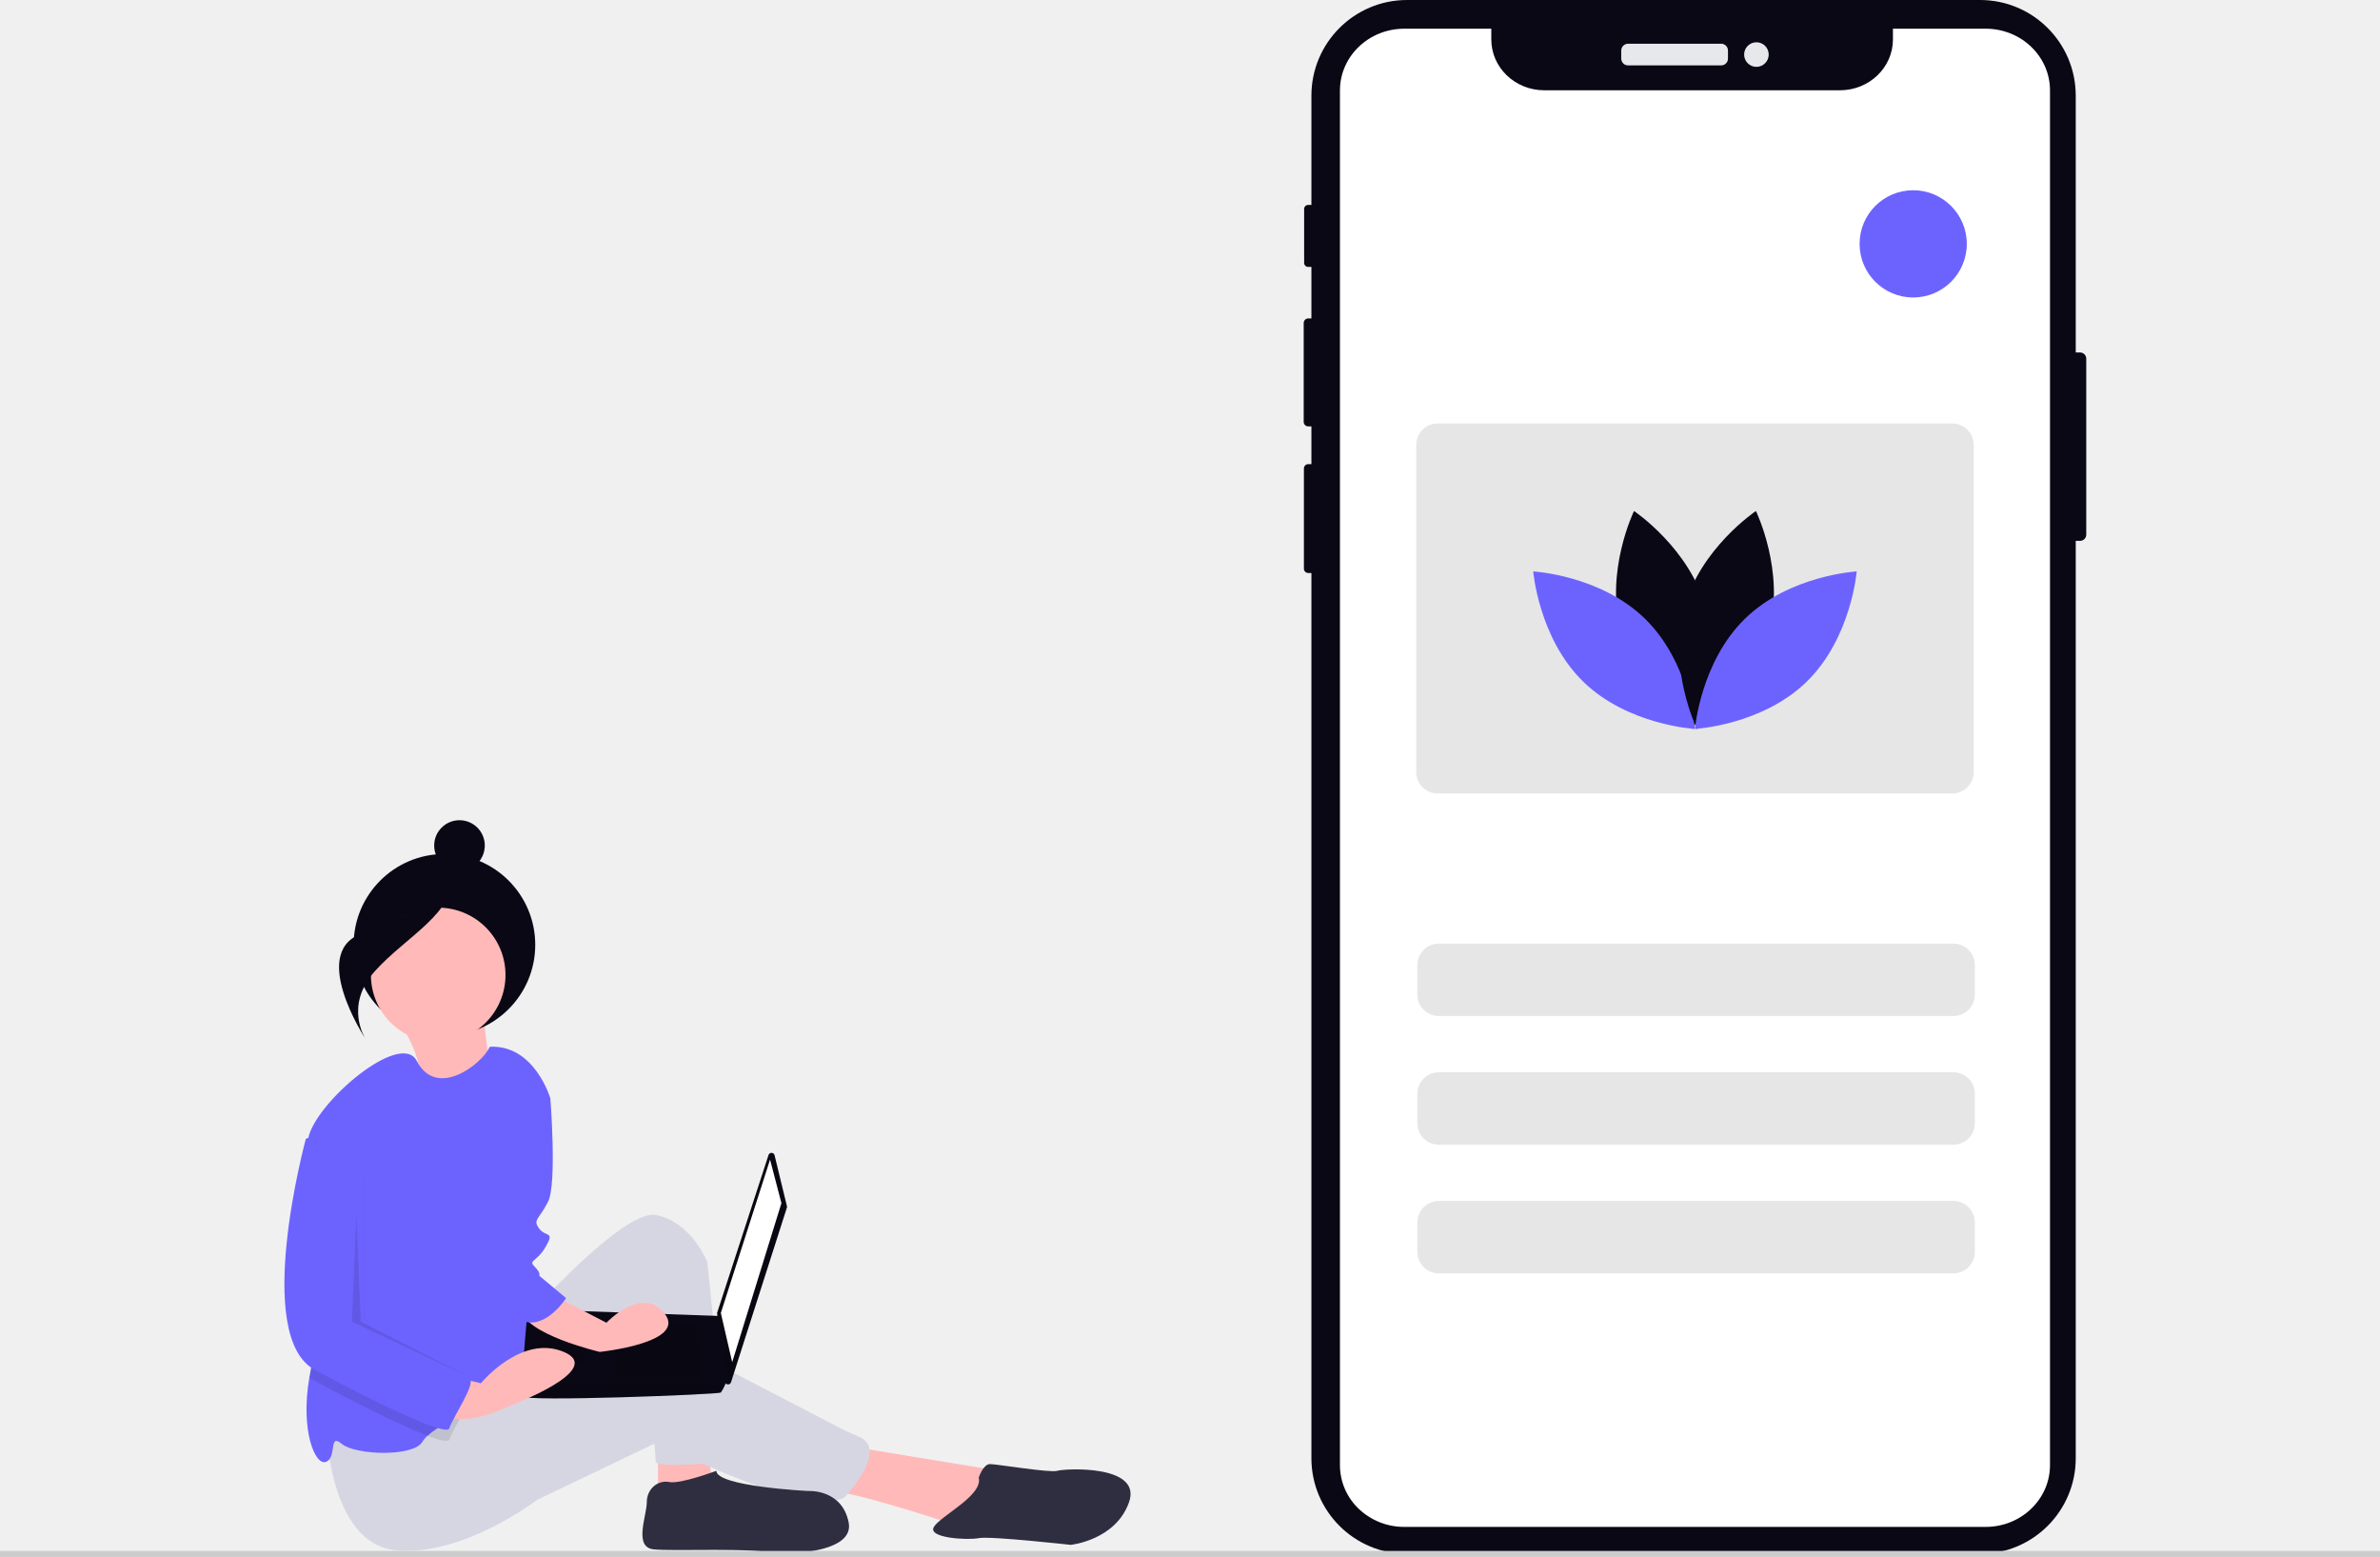
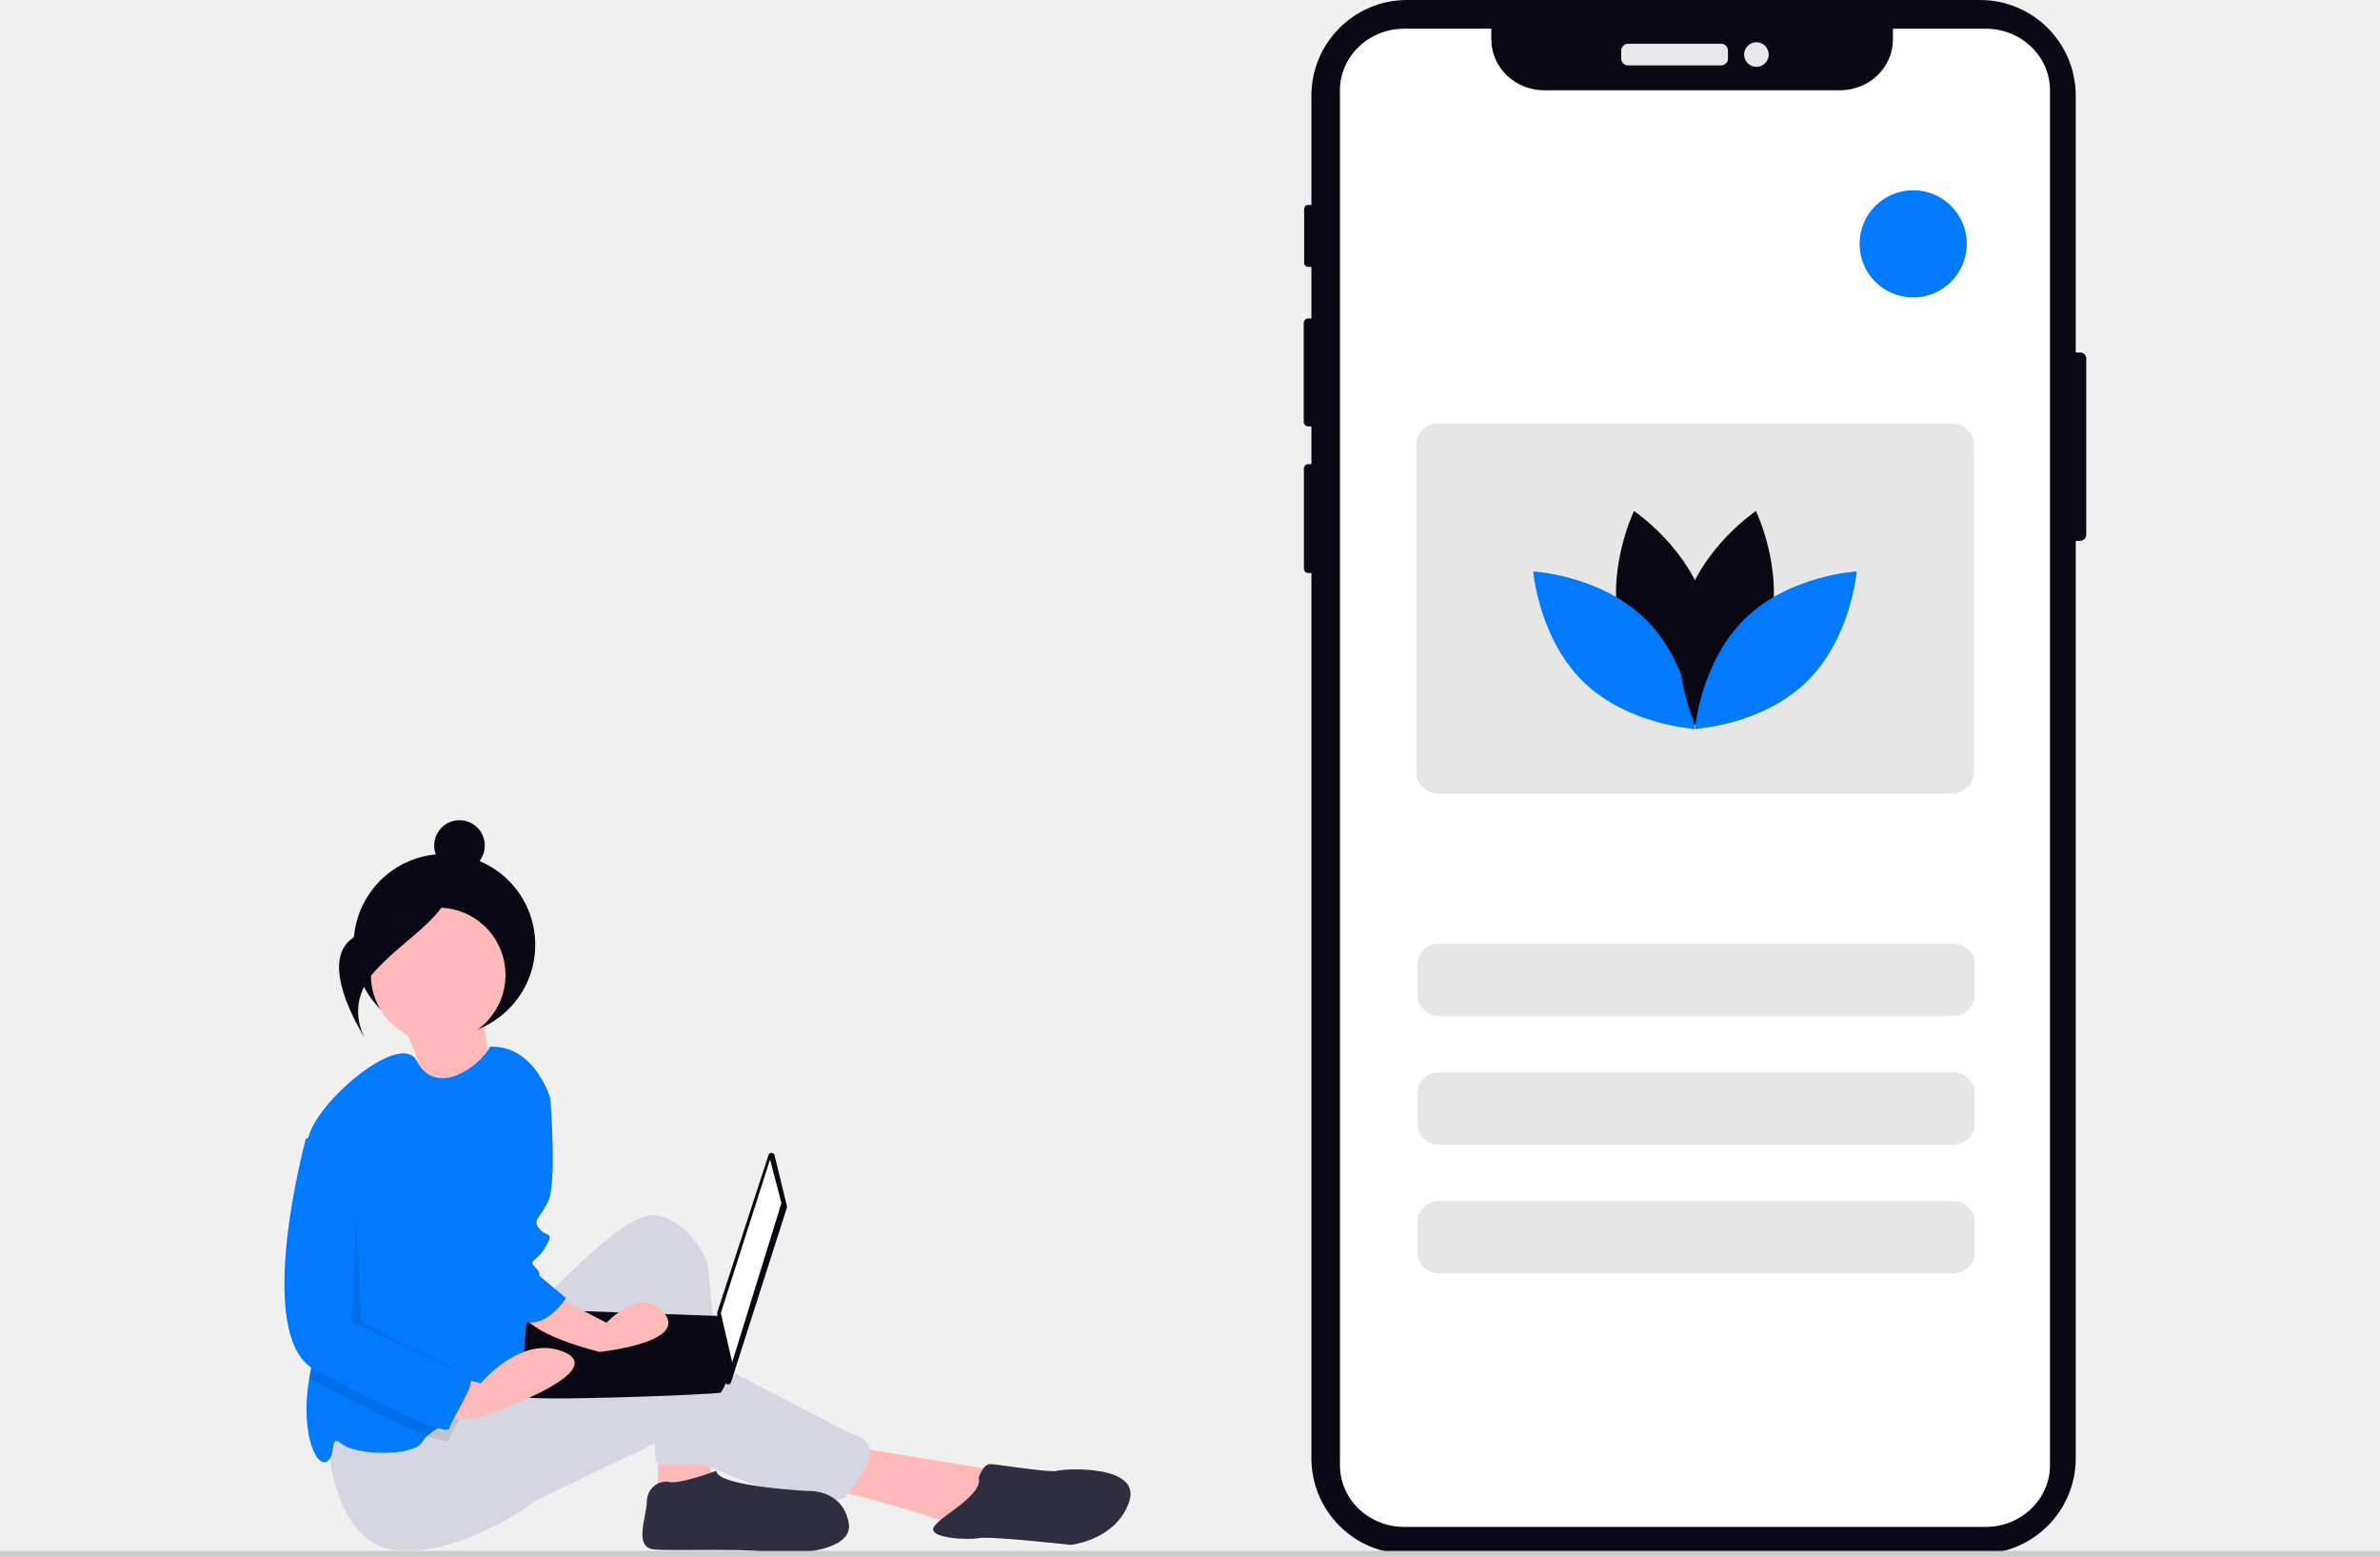
<svg xmlns="http://www.w3.org/2000/svg" width="888" height="580.723" viewBox="0 0 888 580.723" role="img" artist="Katerina Limpitsouni" source="https://undraw.co/">
  <g id="Group_8" data-name="Group 8" transform="translate(-516 -249.638)">
    <path id="Path_223-262" data-name="Path 223" d="M304.558,539.723s10.8,17.136,6.946,21.776,28.95,4.756,28.95,4.756-4.928-24.928-3.478-30.665Z" transform="translate(360 90)" fill="#ffb9b9" />
    <circle id="Ellipse_53" data-name="Ellipse 53" cx="33.88" cy="33.88" r="33.88" transform="translate(647.946 568.174)" fill="#090814" />
    <path id="Path_224-263" data-name="Path 224" d="M245.51,536.052v20.085l20.084-4.185-1.673-14.226Z" transform="translate(516 249.638)" fill="#ffb9b9" />
    <path id="Path_225-264" data-name="Path 225" d="M472.642,699.038l56.069,9.205-14.227,20.921s-39.332-13.39-49.374-13.39S472.642,699.038,472.642,699.038Z" transform="translate(360 90)" fill="#ffb9b9" />
    <path id="Path_226-265" data-name="Path 226" d="M345.441,658.869s41.843-48.537,55.232-46.027,19.248,17.574,19.248,17.574l7.532,74.48s-26.779,2.511-26.779,0-5.021-56.069-5.021-56.069-39.332,87.033-60.253,29.29Z" transform="translate(360 90)" fill="#d6d6e3" />
    <path id="Path_227-266" data-name="Path 227" d="M277.656,691.506s.837,43.843,25.942,46.353,52.722-18.737,52.722-18.737l45.19-21.649s53.559,28.344,69.459,20.813c0,0,16.737-17.574,5.858-22.595s-.837,0-.837,0l-64.438-33.474s-12.553-3.347-34.311,5.858-51.048,13.39-51.048,13.39Z" transform="translate(360 90)" fill="#d6d6e3" />
    <circle id="Ellipse_54" data-name="Ellipse 54" cx="25.106" cy="25.106" r="25.106" transform="translate(654.393 588.193)" fill="#ffb9b9" />
-     <path id="Path_228-267" data-name="Path 228" d="M355.483,593.594l-1.674,35.148s.837,46.027-6.695,49.374c-3.808,1.69-11.457,5.088-18.528,8.8-5.306,2.778-10.285,5.724-13.063,8.26a9.369,9.369,0,0,0-1.883,2.184c-3.347,5.858-25.106,5.021-30.127.837s-1.674,5.021-5.858,6.695c-4.05,1.623-9.666-11.649-6.226-31.466.109-.661.234-1.331.368-2.008,3.841-19.206-2.193-65.208-1.264-82.982a31.277,31.277,0,0,1,.427-4.05c2.511-13.39,34.545-40.638,40.537-29.03,7.381,14.327,24.336,1.239,27.248-5.281,16.737-.837,22.6,19.248,22.6,19.248Z" transform="translate(360 90)" fill="#6c63ff" />
+     <path id="Path_228-267" data-name="Path 228" d="M355.483,593.594l-1.674,35.148s.837,46.027-6.695,49.374c-3.808,1.69-11.457,5.088-18.528,8.8-5.306,2.778-10.285,5.724-13.063,8.26a9.369,9.369,0,0,0-1.883,2.184c-3.347,5.858-25.106,5.021-30.127.837s-1.674,5.021-5.858,6.695c-4.05,1.623-9.666-11.649-6.226-31.466.109-.661.234-1.331.368-2.008,3.841-19.206-2.193-65.208-1.264-82.982a31.277,31.277,0,0,1,.427-4.05c2.511-13.39,34.545-40.638,40.537-29.03,7.381,14.327,24.336,1.239,27.248-5.281,16.737-.837,22.6,19.248,22.6,19.248Z" transform="translate(360 90)" fill="#007AFF" />
    <path id="Path_229-268" data-name="Path 229" d="M423.268,708.243s-13.39,5.021-17.574,4.184-8.369,2.511-8.369,7.532-5.021,16.737,2.511,17.574,38.5-.837,45.19,1.674c0,0,30.127.837,27.616-11.716s-15.063-11.716-15.063-11.716S423.268,714.1,423.268,708.243Z" transform="translate(360 90)" fill="#2f2e41" />
    <path id="Path_230-269" data-name="Path 230" d="M521.18,710.754s1.674-5.021,4.184-5.021,22.595,3.347,25.106,2.511,31.8-2.511,26.779,11.716-21.758,15.9-21.758,15.9-30.127-3.347-34.311-2.511-19.248,0-16.737-4.184S522.854,717.449,521.18,710.754Z" transform="translate(360 90)" fill="#2f2e41" />
    <path id="Path_231-270" data-name="Path 231" d="M445,590.551,449.6,609.49a1.183,1.183,0,0,1-.023.639l-20.826,65.082a1.183,1.183,0,0,1-2.3-.227l-2.881-25.353a1.183,1.183,0,0,1,.051-.5l19.116-58.667a1.183,1.183,0,0,1,2.274.088Z" transform="translate(360 90)" fill="#080712" />
    <path id="Path_232-271" data-name="Path 232" d="M287.316,432.512l4.239,16.249-18.369,59.344-4.239-18.368Z" transform="translate(516 249.638)" fill="#fff" />
    <path id="Path_233-272" data-name="Path 233" d="M350.768,680.46c.706,2.119,73.473-.706,74.18-1.413a15.338,15.338,0,0,0,1.554-2.826c.664-1.413,1.272-2.826,1.272-2.826l-2.826-22.876-72.06-2.557s-1.8,19.386-2.169,28.259A21.2,21.2,0,0,0,350.768,680.46Z" transform="translate(360 90)" fill="#090814" />
    <path id="Path_234-273" data-name="Path 234" d="M259.763,493.975l1.413,19.782H229.385V493.975Z" transform="translate(516 249.638)" opacity="0.1" />
    <path id="Path_235-274" data-name="Path 235" d="M218.788,500.334l.19-.038-.9,8.515H200.419v-8.477Z" transform="translate(516 249.638)" opacity="0.1" />
    <path id="Path_236-275" data-name="Path 236" d="M350.768,680.46c.706,2.119,73.473-.706,74.18-1.413a15.338,15.338,0,0,0,1.554-2.826H350.718A21.2,21.2,0,0,0,350.768,680.46Z" transform="translate(360 90)" opacity="0.1" />
    <circle id="Ellipse_55" data-name="Ellipse 55" cx="9.442" cy="9.442" r="9.442" transform="translate(677.997 555.575)" fill="#090814" />
    <path id="Path_237-276" data-name="Path 237" d="M324.6,485.295s-9.647,16.046-32.078,22.052-.183,39.715-.183,39.715-8.09-12.258,3.579-25.239S326.365,499.967,324.6,485.295Z" transform="translate(360 90)" fill="#090814" />
    <path id="Path_238-277" data-name="Path 238" d="M328.587,686.92c-2.067,3.908-4.494,7.967-4.9,9.607-.276,1.113-3.339.469-8.159-1.347-9.666-3.657-26.419-12.034-42.052-20.411a13.2,13.2,0,0,1-2.042-1.339c.109-.661.234-1.331.368-2.008,3.841-19.206-2.193-65.208-1.264-82.982l7.122-2.377,14.227,13.39v56.906s36.822,20.084,39.332,21.758C332.495,678.97,330.729,682.861,328.587,686.92Z" transform="translate(360 90)" opacity="0.1" />
    <path id="Path_239-278" data-name="Path 239" d="M359.667,641.295l22.6,11.716s13.39-14.227,21.758-3.347-24.269,14.227-24.269,14.227-28.453-6.695-29.29-15.9S359.667,641.295,359.667,641.295Z" transform="translate(360 90)" fill="#ffb9b9" />
    <path id="Path_240-279" data-name="Path 240" d="M322.009,672.259l13.39,3.347s15.063-18.411,30.964-11.716-20.084,20.084-20.084,20.084-19.248,10.042-26.779,1.674S322.009,672.259,322.009,672.259Z" transform="translate(360 90)" fill="#ffb9b9" />
-     <path id="Path_241-280" data-name="Path 241" d="M351.3,561.794c.837.837,10.042,7.532,10.042,7.532s2.511,31.8-.837,38.5-5.858,6.695-3.347,10.042,5.858.837,2.511,6.695-6.695,5.021-4.184,7.532,1.674,3.347,1.674,3.347l10.042,8.369s-6.161,9.813-13.96,9.091-14.493-38.381-14.493-38.381Z" transform="translate(360 90)" fill="#6c63ff" />
-     <path id="Path_242-281" data-name="Path 242" d="M277.656,581.878l-7.532,2.511s-20.084,73.643,3.347,86.2,49.374,25.106,50.211,21.758,10.042-16.737,7.532-18.411-39.332-21.758-39.332-21.758V595.268Z" transform="translate(360 90)" fill="#6c63ff" />
+     <path id="Path_241-280" data-name="Path 241" d="M351.3,561.794c.837.837,10.042,7.532,10.042,7.532s2.511,31.8-.837,38.5-5.858,6.695-3.347,10.042,5.858.837,2.511,6.695-6.695,5.021-4.184,7.532,1.674,3.347,1.674,3.347l10.042,8.369s-6.161,9.813-13.96,9.091-14.493-38.381-14.493-38.381Z" transform="translate(360 90)" fill="#007AFF" />
+     <path id="Path_242-281" data-name="Path 242" d="M277.656,581.878l-7.532,2.511s-20.084,73.643,3.347,86.2,49.374,25.106,50.211,21.758,10.042-16.737,7.532-18.411-39.332-21.758-39.332-21.758V595.268Z" transform="translate(360 90)" fill="#007AFF" />
    <path id="Path_243-282" data-name="Path 243" d="M132.953,452.785l-1.673,40.169,44.353,20.922-41.006-20.922Z" transform="translate(516 249.638)" opacity="0.1" />
    <path id="Path_244-283" data-name="Path 244" d="M934.4,293.4v65.68a2.3,2.3,0,0,1-2.29,2.29h-1.63v342.15a35.7,35.7,0,0,1-35.7,35.7H680.99a35.693,35.693,0,0,1-35.69-35.7V373.368h-1.18a1.618,1.618,0,0,1-1.62-1.61v-37.38a1.62,1.62,0,0,1,1.62-1.62h1.18v-14.08h-1.19a1.7,1.7,0,0,1-1.69-1.7v-36.87a1.694,1.694,0,0,1,1.69-1.69h1.19V259.2h-1.21a1.5,1.5,0,0,1-1.5-1.5v-20.12a1.506,1.506,0,0,1,1.5-1.51h1.21v-40.74a35.691,35.691,0,0,1,35.689-35.69H894.78a35.7,35.7,0,0,1,35.7,35.69v95.78h1.63a2.3,2.3,0,0,1,2.29,2.29Z" transform="translate(360 90)" fill="#090814" />
    <rect id="Rectangle_111" data-name="Rectangle 111" width="39.823" height="8.086" rx="2.542" transform="translate(1120.903 265.945)" fill="#e6e8ec" />
    <circle id="Ellipse_56" data-name="Ellipse 56" cx="4.587" cy="4.587" r="4.587" transform="translate(1166.748 265.402)" fill="#e6e8ec" />
    <path id="Path_245-284" data-name="Path 245" d="M928.364,202.777V715.53c-.006,12.72-10.753,23.029-24.007,23.029H687.442a24.488,24.488,0,0,1-16.984-6.733,22.538,22.538,0,0,1-7.023-16.3V202.777c0-12.725,10.749-23.04,24.008-23.039h32.465v4c0,10.477,8.85,18.97,19.768,18.97H849.993c10.917,0,19.768-8.493,19.768-18.971v-4h34.6c13.261,0,24.012,10.313,24.007,23.039Z" transform="translate(352.51 80.605)" fill="#fff" />
    <path id="Path_250-285" data-name="Path 250" d="M8,0H200a8,8,0,0,1,8,8V19a8,8,0,0,1-8,8H8a8,8,0,0,1-8-8V8A8,8,0,0,1,8,0Z" transform="translate(1044.827 601.597)" fill="#e6e6e6" />
    <path id="Path_251-286" data-name="Path 251" d="M8,0H200a8,8,0,0,1,8,8V19a8,8,0,0,1-8,8H8a8,8,0,0,1-8-8V8A8,8,0,0,1,8,0Z" transform="translate(1044.827 649.597)" fill="#e6e6e6" />
    <path id="Path_252-287" data-name="Path 252" d="M8,0H200a8,8,0,0,1,8,8V19a8,8,0,0,1-8,8H8a8,8,0,0,1-8-8V8A8,8,0,0,1,8,0Z" transform="translate(1044.827 697.597)" fill="#e6e6e6" />
-     <circle id="Ellipse_57" data-name="Ellipse 57" cx="20" cy="20" r="20" transform="translate(1209.827 320.597)" fill="#6c63ff" />
+     <circle id="Ellipse_57" data-name="Ellipse 57" cx="20" cy="20" r="20" transform="translate(1209.827 320.597)" fill="#007AFF" />
    <path id="Path_253-288" data-name="Path 253" d="M8,0H200a8,8,0,0,1,8,8V130a8,8,0,0,1-8,8H8a8,8,0,0,1-8-8V8A8,8,0,0,1,8,0Z" transform="translate(1044.41 407.597)" fill="#e6e6e6" />
    <path id="Path_246-289" data-name="Path 246" d="M767.235,395.188c6.073,22.45,26.875,36.354,26.875,36.354s10.955-22.495,4.882-44.945-26.875-36.354-26.875-36.354S761.162,372.738,767.235,395.188Z" transform="translate(353.55 90)" fill="#090814" />
-     <path id="Path_247-290" data-name="Path 247" d="M776.159,390.363c16.665,16.223,18.7,41.16,18.7,41.16s-24.984-1.364-41.648-17.587-18.7-41.16-18.7-41.16S759.495,374.141,776.159,390.363Z" transform="translate(353.55 90)" fill="#6c63ff" />
+     <path id="Path_247-290" data-name="Path 247" d="M776.159,390.363c16.665,16.223,18.7,41.16,18.7,41.16s-24.984-1.364-41.648-17.587-18.7-41.16-18.7-41.16S759.495,374.141,776.159,390.363Z" transform="translate(353.55 90)" fill="#007AFF" />
    <path id="Path_248-291" data-name="Path 248" d="M822.484,395.188c-6.073,22.45-26.875,36.354-26.875,36.354s-10.955-22.495-4.882-44.945S817.6,350.243,817.6,350.243,828.557,372.738,822.484,395.188Z" transform="translate(353.55 90)" fill="#090814" />
-     <path id="Path_249-292" data-name="Path 249" d="M813.56,390.363c-16.665,16.223-18.7,41.16-18.7,41.16s24.984-1.364,41.648-17.587,18.7-41.16,18.7-41.16S830.225,374.141,813.56,390.363Z" transform="translate(353.55 90)" fill="#6c63ff" />
+     <path id="Path_249-292" data-name="Path 249" d="M813.56,390.363c-16.665,16.223-18.7,41.16-18.7,41.16s24.984-1.364,41.648-17.587,18.7-41.16,18.7-41.16S830.225,374.141,813.56,390.363Z" transform="translate(353.55 90)" fill="#007AFF" />
    <rect id="Rectangle_116" data-name="Rectangle 116" width="888" height="2.241" transform="translate(516 828.121)" fill="#ccc" />
  </g>
</svg>
